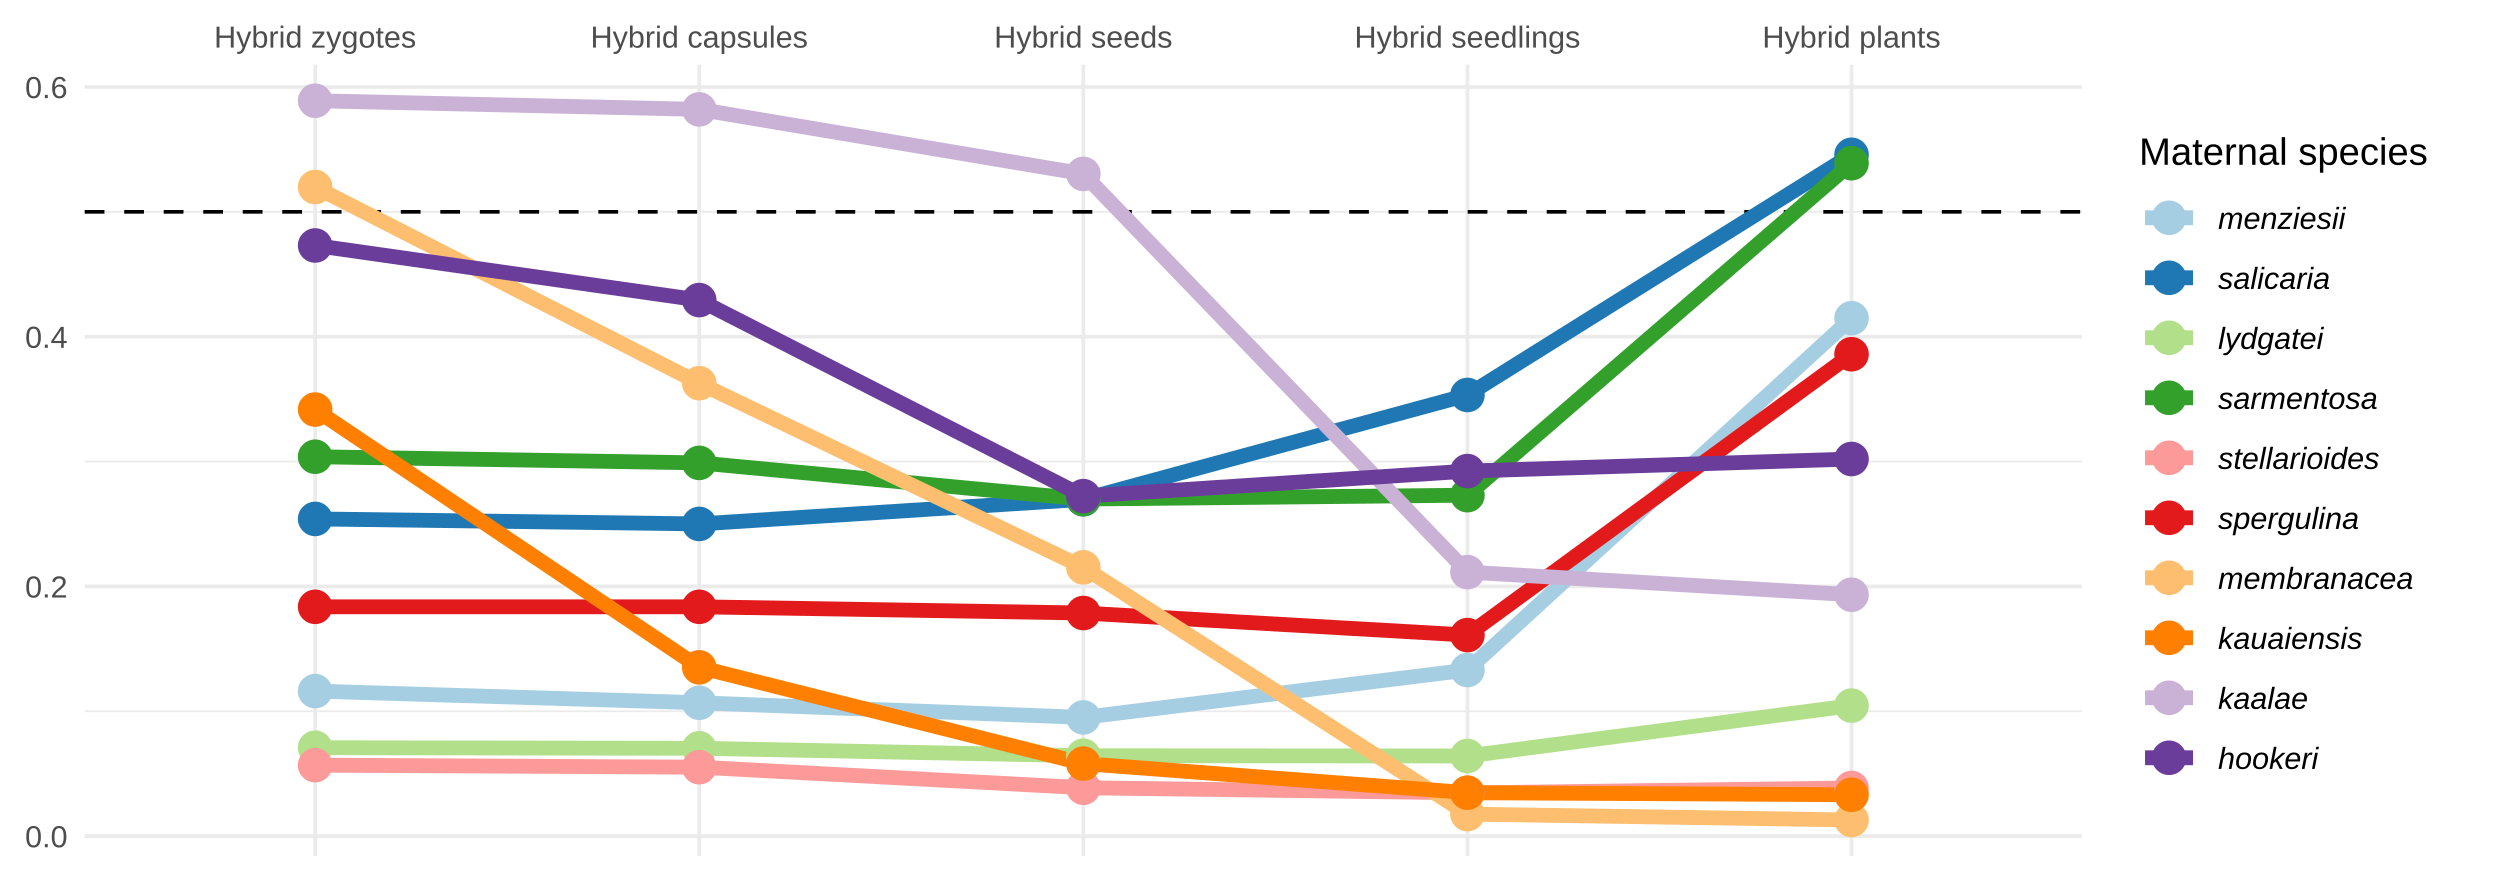
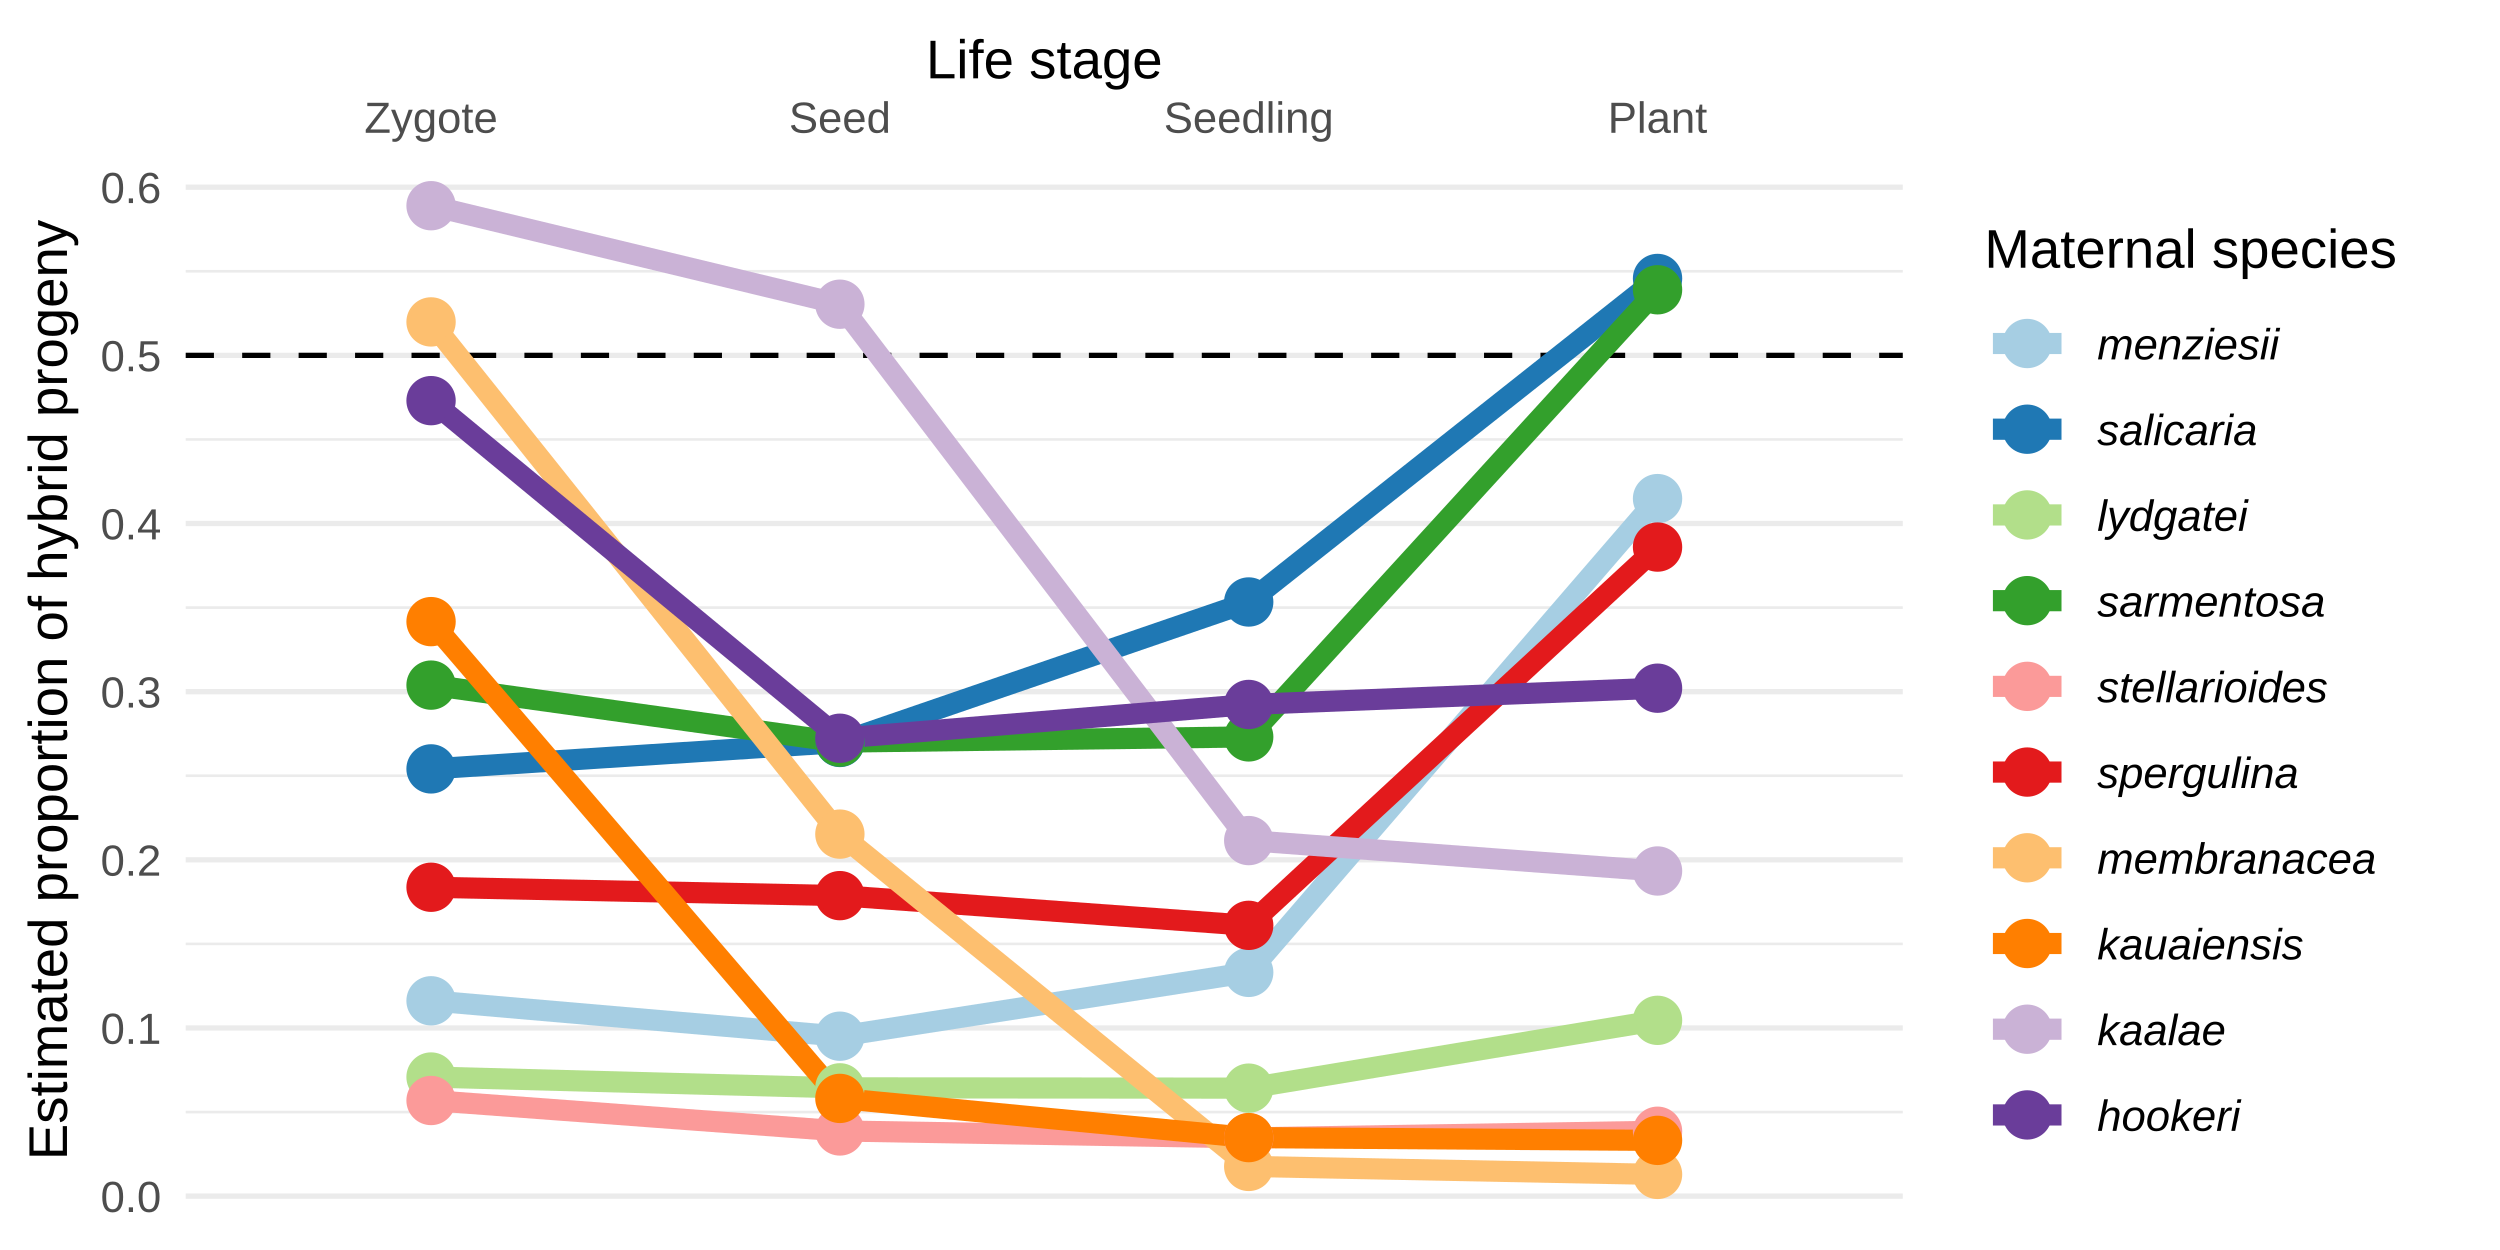
- <svg xmlns="http://www.w3.org/2000/svg" class="svglite" width="720.00pt" height="252.00pt" viewBox="0 0 720.00 252.00">
+ <svg xmlns="http://www.w3.org/2000/svg" class="svglite" width="504.00pt" height="252.00pt" viewBox="0 0 504.00 252.00">
  <defs>
    <style type="text/css">
    .svglite line, .svglite polyline, .svglite polygon, .svglite path, .svglite rect, .svglite circle {
      fill: none;
      stroke: #000000;
      stroke-linecap: round;
      stroke-linejoin: round;
      stroke-miterlimit: 10.00;
    }
    .svglite text {
      white-space: pre;
    }
  </style>
  </defs>
  <rect width="100%" height="100%" style="stroke: none; fill: #FFFFFF;" />
  <defs>
-     <clipPath id="cpMC4wMHw3MjAuMDB8MC4wMHwyNTIuMDA=">
-       <rect x="0.00" y="0.00" width="720.00" height="252.00" />
+     <clipPath id="cpMC4wMHw1MDQuMDB8MC4wMHwyNTIuMDA=">
+       <rect x="0.00" y="0.00" width="504.00" height="252.00" />
    </clipPath>
  </defs>
-   <g clip-path="url(#cpMC4wMHw3MjAuMDB8MC4wMHwyNTIuMDA=)">
+   <g clip-path="url(#cpMC4wMHw1MDQuMDB8MC4wMHwyNTIuMDA=)">
</g>
  <defs>
-     <clipPath id="cpMjQuMzl8NTk5LjYxfDE4LjY1fDI0Ni41Mg==">
-       <rect x="24.39" y="18.65" width="575.21" height="227.87" />
+     <clipPath id="cpMzcuNDR8MzgzLjYxfDMxLjcxfDI0Ni41Mg==">
+       <rect x="37.44" y="31.71" width="346.16" height="214.82" />
    </clipPath>
  </defs>
-   <g clip-path="url(#cpMjQuMzl8NTk5LjYxfDE4LjY1fDI0Ni41Mg==)">
-     <polyline points="24.39,204.85 599.61,204.85 " style="stroke-width: 0.53; stroke: #EBEBEB; stroke-linecap: butt;" />
-     <polyline points="24.39,132.93 599.61,132.93 " style="stroke-width: 0.53; stroke: #EBEBEB; stroke-linecap: butt;" />
-     <polyline points="24.39,61.01 599.61,61.01 " style="stroke-width: 0.53; stroke: #EBEBEB; stroke-linecap: butt;" />
-     <polyline points="24.39,240.81 599.61,240.81 " style="stroke-width: 1.07; stroke: #EBEBEB; stroke-linecap: butt;" />
-     <polyline points="24.39,168.89 599.61,168.89 " style="stroke-width: 1.07; stroke: #EBEBEB; stroke-linecap: butt;" />
-     <polyline points="24.39,96.97 599.61,96.97 " style="stroke-width: 1.07; stroke: #EBEBEB; stroke-linecap: butt;" />
-     <polyline points="24.39,25.05 599.61,25.05 " style="stroke-width: 1.07; stroke: #EBEBEB; stroke-linecap: butt;" />
-     <polyline points="90.76,246.52 90.76,18.65 " style="stroke-width: 1.07; stroke: #EBEBEB; stroke-linecap: butt;" />
-     <polyline points="201.38,246.52 201.38,18.65 " style="stroke-width: 1.07; stroke: #EBEBEB; stroke-linecap: butt;" />
-     <polyline points="312.00,246.52 312.00,18.65 " style="stroke-width: 1.07; stroke: #EBEBEB; stroke-linecap: butt;" />
-     <polyline points="422.62,246.52 422.62,18.65 " style="stroke-width: 1.07; stroke: #EBEBEB; stroke-linecap: butt;" />
-     <polyline points="533.24,246.52 533.24,18.65 " style="stroke-width: 1.07; stroke: #EBEBEB; stroke-linecap: butt;" />
-     <line x1="24.39" y1="61.01" x2="599.61" y2="61.01" style="stroke-width: 1.07; stroke-dasharray: 5.69,5.69; stroke-linecap: butt;" />
-     <polyline points="533.24,91.65 422.62,192.96 312.00,206.62 201.38,202.40 90.76,199.04 " style="stroke-width: 4.27; stroke: #A6CEE3; stroke-linecap: butt;" />
-     <polyline points="533.24,44.58 422.62,113.75 312.00,143.80 201.38,150.89 90.76,149.45 " style="stroke-width: 4.27; stroke: #1F78B4; stroke-linecap: butt;" />
-     <polyline points="533.24,203.21 422.62,217.72 312.00,217.65 201.38,215.51 90.76,215.34 " style="stroke-width: 4.27; stroke: #B2DF8A; stroke-linecap: butt;" />
-     <polyline points="533.24,47.00 422.62,142.61 312.00,143.72 201.38,133.31 90.76,131.54 " style="stroke-width: 4.27; stroke: #33A02C; stroke-linecap: butt;" />
-     <polyline points="533.24,226.93 422.62,228.36 312.00,226.87 201.38,220.95 90.76,220.37 " style="stroke-width: 4.27; stroke: #FB9A99; stroke-linecap: butt;" />
-     <polyline points="533.24,102.02 422.62,182.91 312.00,176.55 201.38,174.76 90.76,174.76 " style="stroke-width: 4.27; stroke: #E31A1C; stroke-linecap: butt;" />
-     <polyline points="533.24,236.16 422.62,234.46 312.00,163.40 201.38,110.36 90.76,53.87 " style="stroke-width: 4.27; stroke: #FDBF6F; stroke-linecap: butt;" />
-     <polyline points="533.24,228.89 422.62,228.30 312.00,219.92 201.38,192.19 90.76,117.95 " style="stroke-width: 4.27; stroke: #FF7F00; stroke-linecap: butt;" />
-     <polyline points="533.24,171.28 422.62,164.77 312.00,50.08 201.38,31.50 90.76,29.01 " style="stroke-width: 4.27; stroke: #CAB2D6; stroke-linecap: butt;" />
-     <polyline points="533.24,132.19 422.62,135.67 312.00,142.89 201.38,86.42 90.76,70.70 " style="stroke-width: 4.27; stroke: #6A3D9A; stroke-linecap: butt;" />
-     <circle cx="533.24" cy="91.65" r="4.62" style="stroke-width: 0.71; stroke: #A6CEE3; fill: #A6CEE3;" />
-     <circle cx="422.62" cy="192.96" r="4.62" style="stroke-width: 0.71; stroke: #A6CEE3; fill: #A6CEE3;" />
-     <circle cx="312.00" cy="206.62" r="4.62" style="stroke-width: 0.71; stroke: #A6CEE3; fill: #A6CEE3;" />
-     <circle cx="201.38" cy="202.40" r="4.62" style="stroke-width: 0.71; stroke: #A6CEE3; fill: #A6CEE3;" />
-     <circle cx="90.76" cy="199.04" r="4.62" style="stroke-width: 0.71; stroke: #A6CEE3; fill: #A6CEE3;" />
-     <circle cx="533.24" cy="44.58" r="4.62" style="stroke-width: 0.71; stroke: #1F78B4; fill: #1F78B4;" />
-     <circle cx="422.62" cy="113.75" r="4.62" style="stroke-width: 0.71; stroke: #1F78B4; fill: #1F78B4;" />
-     <circle cx="312.00" cy="143.80" r="4.62" style="stroke-width: 0.71; stroke: #1F78B4; fill: #1F78B4;" />
-     <circle cx="201.38" cy="150.89" r="4.62" style="stroke-width: 0.71; stroke: #1F78B4; fill: #1F78B4;" />
-     <circle cx="90.76" cy="149.45" r="4.62" style="stroke-width: 0.71; stroke: #1F78B4; fill: #1F78B4;" />
-     <circle cx="533.24" cy="203.21" r="4.62" style="stroke-width: 0.71; stroke: #B2DF8A; fill: #B2DF8A;" />
-     <circle cx="422.62" cy="217.72" r="4.62" style="stroke-width: 0.71; stroke: #B2DF8A; fill: #B2DF8A;" />
-     <circle cx="312.00" cy="217.65" r="4.62" style="stroke-width: 0.71; stroke: #B2DF8A; fill: #B2DF8A;" />
-     <circle cx="201.38" cy="215.51" r="4.62" style="stroke-width: 0.71; stroke: #B2DF8A; fill: #B2DF8A;" />
-     <circle cx="90.76" cy="215.34" r="4.62" style="stroke-width: 0.71; stroke: #B2DF8A; fill: #B2DF8A;" />
-     <circle cx="533.24" cy="47.00" r="4.62" style="stroke-width: 0.71; stroke: #33A02C; fill: #33A02C;" />
-     <circle cx="422.62" cy="142.61" r="4.62" style="stroke-width: 0.71; stroke: #33A02C; fill: #33A02C;" />
-     <circle cx="312.00" cy="143.72" r="4.62" style="stroke-width: 0.71; stroke: #33A02C; fill: #33A02C;" />
-     <circle cx="201.38" cy="133.31" r="4.62" style="stroke-width: 0.71; stroke: #33A02C; fill: #33A02C;" />
-     <circle cx="90.76" cy="131.54" r="4.62" style="stroke-width: 0.71; stroke: #33A02C; fill: #33A02C;" />
-     <circle cx="533.24" cy="226.93" r="4.62" style="stroke-width: 0.71; stroke: #FB9A99; fill: #FB9A99;" />
-     <circle cx="422.62" cy="228.36" r="4.62" style="stroke-width: 0.71; stroke: #FB9A99; fill: #FB9A99;" />
-     <circle cx="312.00" cy="226.87" r="4.62" style="stroke-width: 0.71; stroke: #FB9A99; fill: #FB9A99;" />
-     <circle cx="201.38" cy="220.95" r="4.62" style="stroke-width: 0.71; stroke: #FB9A99; fill: #FB9A99;" />
-     <circle cx="90.76" cy="220.37" r="4.62" style="stroke-width: 0.71; stroke: #FB9A99; fill: #FB9A99;" />
-     <circle cx="533.24" cy="102.02" r="4.62" style="stroke-width: 0.71; stroke: #E31A1C; fill: #E31A1C;" />
-     <circle cx="422.62" cy="182.91" r="4.62" style="stroke-width: 0.71; stroke: #E31A1C; fill: #E31A1C;" />
-     <circle cx="312.00" cy="176.55" r="4.62" style="stroke-width: 0.71; stroke: #E31A1C; fill: #E31A1C;" />
-     <circle cx="201.38" cy="174.76" r="4.62" style="stroke-width: 0.71; stroke: #E31A1C; fill: #E31A1C;" />
-     <circle cx="90.76" cy="174.76" r="4.62" style="stroke-width: 0.71; stroke: #E31A1C; fill: #E31A1C;" />
-     <circle cx="533.24" cy="236.16" r="4.62" style="stroke-width: 0.71; stroke: #FDBF6F; fill: #FDBF6F;" />
-     <circle cx="422.62" cy="234.46" r="4.62" style="stroke-width: 0.71; stroke: #FDBF6F; fill: #FDBF6F;" />
-     <circle cx="312.00" cy="163.40" r="4.62" style="stroke-width: 0.71; stroke: #FDBF6F; fill: #FDBF6F;" />
-     <circle cx="201.38" cy="110.36" r="4.62" style="stroke-width: 0.71; stroke: #FDBF6F; fill: #FDBF6F;" />
-     <circle cx="90.76" cy="53.87" r="4.62" style="stroke-width: 0.71; stroke: #FDBF6F; fill: #FDBF6F;" />
-     <circle cx="533.24" cy="228.89" r="4.62" style="stroke-width: 0.71; stroke: #FF7F00; fill: #FF7F00;" />
-     <circle cx="422.62" cy="228.30" r="4.62" style="stroke-width: 0.71; stroke: #FF7F00; fill: #FF7F00;" />
-     <circle cx="312.00" cy="219.92" r="4.62" style="stroke-width: 0.71; stroke: #FF7F00; fill: #FF7F00;" />
-     <circle cx="201.38" cy="192.19" r="4.62" style="stroke-width: 0.71; stroke: #FF7F00; fill: #FF7F00;" />
-     <circle cx="90.76" cy="117.95" r="4.62" style="stroke-width: 0.71; stroke: #FF7F00; fill: #FF7F00;" />
-     <circle cx="533.24" cy="171.28" r="4.62" style="stroke-width: 0.71; stroke: #CAB2D6; fill: #CAB2D6;" />
-     <circle cx="422.62" cy="164.77" r="4.62" style="stroke-width: 0.71; stroke: #CAB2D6; fill: #CAB2D6;" />
-     <circle cx="312.00" cy="50.08" r="4.62" style="stroke-width: 0.71; stroke: #CAB2D6; fill: #CAB2D6;" />
-     <circle cx="201.38" cy="31.50" r="4.62" style="stroke-width: 0.71; stroke: #CAB2D6; fill: #CAB2D6;" />
-     <circle cx="90.76" cy="29.01" r="4.62" style="stroke-width: 0.71; stroke: #CAB2D6; fill: #CAB2D6;" />
-     <circle cx="533.24" cy="132.19" r="4.62" style="stroke-width: 0.71; stroke: #6A3D9A; fill: #6A3D9A;" />
-     <circle cx="422.62" cy="135.67" r="4.62" style="stroke-width: 0.71; stroke: #6A3D9A; fill: #6A3D9A;" />
-     <circle cx="312.00" cy="142.89" r="4.62" style="stroke-width: 0.71; stroke: #6A3D9A; fill: #6A3D9A;" />
-     <circle cx="201.38" cy="86.42" r="4.62" style="stroke-width: 0.71; stroke: #6A3D9A; fill: #6A3D9A;" />
-     <circle cx="90.76" cy="70.70" r="4.62" style="stroke-width: 0.71; stroke: #6A3D9A; fill: #6A3D9A;" />
+   <g clip-path="url(#cpMzcuNDR8MzgzLjYxfDMxLjcxfDI0Ni41Mg==)">
+     <polyline points="37.44,224.19 383.61,224.19 " style="stroke-width: 0.53; stroke: #EBEBEB; stroke-linecap: butt;" />
+     <polyline points="37.44,190.29 383.61,190.29 " style="stroke-width: 0.53; stroke: #EBEBEB; stroke-linecap: butt;" />
+     <polyline points="37.44,156.39 383.61,156.39 " style="stroke-width: 0.53; stroke: #EBEBEB; stroke-linecap: butt;" />
+     <polyline points="37.44,122.49 383.61,122.49 " style="stroke-width: 0.53; stroke: #EBEBEB; stroke-linecap: butt;" />
+     <polyline points="37.44,88.59 383.61,88.59 " style="stroke-width: 0.53; stroke: #EBEBEB; stroke-linecap: butt;" />
+     <polyline points="37.44,54.69 383.61,54.69 " style="stroke-width: 0.53; stroke: #EBEBEB; stroke-linecap: butt;" />
+     <polyline points="37.44,241.14 383.61,241.14 " style="stroke-width: 1.07; stroke: #EBEBEB; stroke-linecap: butt;" />
+     <polyline points="37.44,207.24 383.61,207.24 " style="stroke-width: 1.07; stroke: #EBEBEB; stroke-linecap: butt;" />
+     <polyline points="37.44,173.34 383.61,173.34 " style="stroke-width: 1.07; stroke: #EBEBEB; stroke-linecap: butt;" />
+     <polyline points="37.44,139.44 383.61,139.44 " style="stroke-width: 1.07; stroke: #EBEBEB; stroke-linecap: butt;" />
+     <polyline points="37.44,105.54 383.61,105.54 " style="stroke-width: 1.07; stroke: #EBEBEB; stroke-linecap: butt;" />
+     <polyline points="37.44,71.64 383.61,71.64 " style="stroke-width: 1.07; stroke: #EBEBEB; stroke-linecap: butt;" />
+     <polyline points="37.44,37.74 383.61,37.74 " style="stroke-width: 1.07; stroke: #EBEBEB; stroke-linecap: butt;" />
+     <line x1="37.44" y1="71.64" x2="383.61" y2="71.64" style="stroke-width: 1.07; stroke-dasharray: 5.69,5.69; stroke-linecap: butt;" />
+     <polyline points="334.16,100.52 251.74,196.03 169.32,208.90 86.90,201.76 " style="stroke-width: 4.27; stroke: #A6CEE3; stroke-linecap: butt;" />
+     <polyline points="334.16,56.14 251.74,121.36 169.32,149.68 86.90,155.01 " style="stroke-width: 4.27; stroke: #1F78B4; stroke-linecap: butt;" />
+     <polyline points="334.16,205.70 251.74,219.37 169.32,219.31 86.90,217.13 " style="stroke-width: 4.27; stroke: #B2DF8A; stroke-linecap: butt;" />
+     <polyline points="334.16,58.42 251.74,148.56 169.32,149.61 86.90,138.12 " style="stroke-width: 4.27; stroke: #33A02C; stroke-linecap: butt;" />
+     <polyline points="334.16,228.06 251.74,229.40 169.32,228.00 86.90,221.86 " style="stroke-width: 4.27; stroke: #FB9A99; stroke-linecap: butt;" />
+     <polyline points="334.16,110.29 251.74,186.55 169.32,180.56 86.90,178.87 " style="stroke-width: 4.27; stroke: #E31A1C; stroke-linecap: butt;" />
+     <polyline points="334.16,236.76 251.74,235.15 169.32,168.16 86.90,64.90 " style="stroke-width: 4.27; stroke: #FDBF6F; stroke-linecap: butt;" />
+     <polyline points="334.16,229.90 251.74,229.34 169.32,221.44 86.90,125.32 " style="stroke-width: 4.27; stroke: #FF7F00; stroke-linecap: butt;" />
+     <polyline points="334.16,175.59 251.74,169.46 169.32,61.33 86.90,41.47 " style="stroke-width: 4.27; stroke: #CAB2D6; stroke-linecap: butt;" />
+     <polyline points="334.16,138.74 251.74,142.02 169.32,148.83 86.90,80.77 " style="stroke-width: 4.27; stroke: #6A3D9A; stroke-linecap: butt;" />
+     <circle cx="334.16" cy="100.52" r="4.62" style="stroke-width: 0.71; stroke: #A6CEE3; fill: #A6CEE3;" />
+     <circle cx="251.74" cy="196.03" r="4.62" style="stroke-width: 0.71; stroke: #A6CEE3; fill: #A6CEE3;" />
+     <circle cx="169.32" cy="208.90" r="4.62" style="stroke-width: 0.71; stroke: #A6CEE3; fill: #A6CEE3;" />
+     <circle cx="86.90" cy="201.76" r="4.62" style="stroke-width: 0.71; stroke: #A6CEE3; fill: #A6CEE3;" />
+     <circle cx="334.16" cy="56.14" r="4.62" style="stroke-width: 0.71; stroke: #1F78B4; fill: #1F78B4;" />
+     <circle cx="251.74" cy="121.36" r="4.62" style="stroke-width: 0.71; stroke: #1F78B4; fill: #1F78B4;" />
+     <circle cx="169.32" cy="149.68" r="4.62" style="stroke-width: 0.71; stroke: #1F78B4; fill: #1F78B4;" />
+     <circle cx="86.90" cy="155.01" r="4.62" style="stroke-width: 0.71; stroke: #1F78B4; fill: #1F78B4;" />
+     <circle cx="334.16" cy="205.70" r="4.62" style="stroke-width: 0.71; stroke: #B2DF8A; fill: #B2DF8A;" />
+     <circle cx="251.74" cy="219.37" r="4.62" style="stroke-width: 0.71; stroke: #B2DF8A; fill: #B2DF8A;" />
+     <circle cx="169.32" cy="219.31" r="4.62" style="stroke-width: 0.71; stroke: #B2DF8A; fill: #B2DF8A;" />
+     <circle cx="86.90" cy="217.13" r="4.62" style="stroke-width: 0.71; stroke: #B2DF8A; fill: #B2DF8A;" />
+     <circle cx="334.16" cy="58.42" r="4.62" style="stroke-width: 0.71; stroke: #33A02C; fill: #33A02C;" />
+     <circle cx="251.74" cy="148.56" r="4.62" style="stroke-width: 0.71; stroke: #33A02C; fill: #33A02C;" />
+     <circle cx="169.32" cy="149.61" r="4.62" style="stroke-width: 0.71; stroke: #33A02C; fill: #33A02C;" />
+     <circle cx="86.90" cy="138.12" r="4.62" style="stroke-width: 0.71; stroke: #33A02C; fill: #33A02C;" />
+     <circle cx="334.16" cy="228.06" r="4.62" style="stroke-width: 0.71; stroke: #FB9A99; fill: #FB9A99;" />
+     <circle cx="251.74" cy="229.40" r="4.62" style="stroke-width: 0.71; stroke: #FB9A99; fill: #FB9A99;" />
+     <circle cx="169.32" cy="228.00" r="4.62" style="stroke-width: 0.71; stroke: #FB9A99; fill: #FB9A99;" />
+     <circle cx="86.90" cy="221.86" r="4.62" style="stroke-width: 0.71; stroke: #FB9A99; fill: #FB9A99;" />
+     <circle cx="334.16" cy="110.29" r="4.62" style="stroke-width: 0.71; stroke: #E31A1C; fill: #E31A1C;" />
+     <circle cx="251.74" cy="186.55" r="4.62" style="stroke-width: 0.71; stroke: #E31A1C; fill: #E31A1C;" />
+     <circle cx="169.32" cy="180.56" r="4.62" style="stroke-width: 0.71; stroke: #E31A1C; fill: #E31A1C;" />
+     <circle cx="86.90" cy="178.87" r="4.62" style="stroke-width: 0.71; stroke: #E31A1C; fill: #E31A1C;" />
+     <circle cx="334.16" cy="236.76" r="4.62" style="stroke-width: 0.71; stroke: #FDBF6F; fill: #FDBF6F;" />
+     <circle cx="251.74" cy="235.15" r="4.62" style="stroke-width: 0.71; stroke: #FDBF6F; fill: #FDBF6F;" />
+     <circle cx="169.32" cy="168.16" r="4.62" style="stroke-width: 0.71; stroke: #FDBF6F; fill: #FDBF6F;" />
+     <circle cx="86.90" cy="64.90" r="4.62" style="stroke-width: 0.71; stroke: #FDBF6F; fill: #FDBF6F;" />
+     <circle cx="334.16" cy="229.90" r="4.62" style="stroke-width: 0.71; stroke: #FF7F00; fill: #FF7F00;" />
+     <circle cx="251.74" cy="229.34" r="4.62" style="stroke-width: 0.71; stroke: #FF7F00; fill: #FF7F00;" />
+     <circle cx="169.32" cy="221.44" r="4.62" style="stroke-width: 0.71; stroke: #FF7F00; fill: #FF7F00;" />
+     <circle cx="86.90" cy="125.32" r="4.62" style="stroke-width: 0.71; stroke: #FF7F00; fill: #FF7F00;" />
+     <circle cx="334.16" cy="175.59" r="4.62" style="stroke-width: 0.71; stroke: #CAB2D6; fill: #CAB2D6;" />
+     <circle cx="251.74" cy="169.46" r="4.62" style="stroke-width: 0.71; stroke: #CAB2D6; fill: #CAB2D6;" />
+     <circle cx="169.32" cy="61.33" r="4.62" style="stroke-width: 0.71; stroke: #CAB2D6; fill: #CAB2D6;" />
+     <circle cx="86.90" cy="41.47" r="4.62" style="stroke-width: 0.71; stroke: #CAB2D6; fill: #CAB2D6;" />
+     <circle cx="334.16" cy="138.74" r="4.62" style="stroke-width: 0.71; stroke: #6A3D9A; fill: #6A3D9A;" />
+     <circle cx="251.74" cy="142.02" r="4.62" style="stroke-width: 0.71; stroke: #6A3D9A; fill: #6A3D9A;" />
+     <circle cx="169.32" cy="148.83" r="4.62" style="stroke-width: 0.71; stroke: #6A3D9A; fill: #6A3D9A;" />
+     <circle cx="86.90" cy="80.77" r="4.62" style="stroke-width: 0.71; stroke: #6A3D9A; fill: #6A3D9A;" />
  </g>
-   <g clip-path="url(#cpMC4wMHw3MjAuMDB8MC4wMHwyNTIuMDA=)">
-     <text x="90.76" y="13.72" text-anchor="middle" style="font-size: 8.80px;fill: #4D4D4D; font-family: &quot;Arial&quot;;">Hybrid zygotes</text>
-     <text x="201.38" y="13.72" text-anchor="middle" style="font-size: 8.80px;fill: #4D4D4D; font-family: &quot;Arial&quot;;">Hybrid capsules</text>
-     <text x="312.00" y="13.72" text-anchor="middle" style="font-size: 8.80px;fill: #4D4D4D; font-family: &quot;Arial&quot;;">Hybrid seeds</text>
-     <text x="422.62" y="13.72" text-anchor="middle" style="font-size: 8.80px;fill: #4D4D4D; font-family: &quot;Arial&quot;;">Hybrid seedlings</text>
-     <text x="533.24" y="13.72" text-anchor="middle" style="font-size: 8.80px;fill: #4D4D4D; font-family: &quot;Arial&quot;;">Hybrid plants</text>
-     <text x="19.46" y="244.02" text-anchor="end" style="font-size: 8.80px;fill: #4D4D4D; font-family: &quot;Arial&quot;;">0.0</text>
-     <text x="19.46" y="172.10" text-anchor="end" style="font-size: 8.80px;fill: #4D4D4D; font-family: &quot;Arial&quot;;">0.2</text>
-     <text x="19.46" y="100.18" text-anchor="end" style="font-size: 8.80px;fill: #4D4D4D; font-family: &quot;Arial&quot;;">0.4</text>
-     <text x="19.46" y="28.26" text-anchor="end" style="font-size: 8.80px;fill: #4D4D4D; font-family: &quot;Arial&quot;;">0.6</text>
-     <text x="616.05" y="47.46" style="font-size: 11.00px; font-family: &quot;Arial&quot;;">Maternal species</text>
-     <line x1="617.77" y1="62.72" x2="631.60" y2="62.72" style="stroke-width: 4.27; stroke: #A6CEE3; stroke-linecap: butt;" />
-     <circle cx="624.69" cy="62.72" r="4.62" style="stroke-width: 0.71; stroke: #A6CEE3; fill: #A6CEE3;" />
-     <line x1="617.77" y1="80.00" x2="631.60" y2="80.00" style="stroke-width: 4.27; stroke: #1F78B4; stroke-linecap: butt;" />
-     <circle cx="624.69" cy="80.00" r="4.62" style="stroke-width: 0.71; stroke: #1F78B4; fill: #1F78B4;" />
-     <line x1="617.77" y1="97.28" x2="631.60" y2="97.28" style="stroke-width: 4.27; stroke: #B2DF8A; stroke-linecap: butt;" />
-     <circle cx="624.69" cy="97.28" r="4.62" style="stroke-width: 0.71; stroke: #B2DF8A; fill: #B2DF8A;" />
-     <line x1="617.77" y1="114.56" x2="631.60" y2="114.56" style="stroke-width: 4.27; stroke: #33A02C; stroke-linecap: butt;" />
-     <circle cx="624.69" cy="114.56" r="4.62" style="stroke-width: 0.71; stroke: #33A02C; fill: #33A02C;" />
-     <line x1="617.77" y1="131.84" x2="631.60" y2="131.84" style="stroke-width: 4.27; stroke: #FB9A99; stroke-linecap: butt;" />
-     <circle cx="624.69" cy="131.84" r="4.62" style="stroke-width: 0.71; stroke: #FB9A99; fill: #FB9A99;" />
-     <line x1="617.77" y1="149.12" x2="631.60" y2="149.12" style="stroke-width: 4.27; stroke: #E31A1C; stroke-linecap: butt;" />
-     <circle cx="624.69" cy="149.12" r="4.62" style="stroke-width: 0.71; stroke: #E31A1C; fill: #E31A1C;" />
-     <line x1="617.77" y1="166.40" x2="631.60" y2="166.40" style="stroke-width: 4.27; stroke: #FDBF6F; stroke-linecap: butt;" />
-     <circle cx="624.69" cy="166.40" r="4.62" style="stroke-width: 0.71; stroke: #FDBF6F; fill: #FDBF6F;" />
-     <line x1="617.77" y1="183.68" x2="631.60" y2="183.68" style="stroke-width: 4.27; stroke: #FF7F00; stroke-linecap: butt;" />
-     <circle cx="624.69" cy="183.68" r="4.62" style="stroke-width: 0.71; stroke: #FF7F00; fill: #FF7F00;" />
-     <line x1="617.77" y1="200.96" x2="631.60" y2="200.96" style="stroke-width: 4.27; stroke: #CAB2D6; stroke-linecap: butt;" />
-     <circle cx="624.69" cy="200.96" r="4.62" style="stroke-width: 0.71; stroke: #CAB2D6; fill: #CAB2D6;" />
-     <line x1="617.77" y1="218.24" x2="631.60" y2="218.24" style="stroke-width: 4.27; stroke: #6A3D9A; stroke-linecap: butt;" />
-     <circle cx="624.69" cy="218.24" r="4.62" style="stroke-width: 0.71; stroke: #6A3D9A; fill: #6A3D9A;" />
-     <text x="638.81" y="65.93" style="font-size: 8.80px; font-style: italic; font-family: &quot;Arial&quot;;">menziesii</text>
-     <text x="638.81" y="83.21" style="font-size: 8.80px; font-style: italic; font-family: &quot;Arial&quot;;">salicaria</text>
-     <text x="638.81" y="100.49" style="font-size: 8.80px; font-style: italic; font-family: &quot;Arial&quot;;">lydgatei</text>
-     <text x="638.81" y="117.77" style="font-size: 8.80px; font-style: italic; font-family: &quot;Arial&quot;;">sarmentosa</text>
-     <text x="638.81" y="135.05" style="font-size: 8.80px; font-style: italic; font-family: &quot;Arial&quot;;">stellarioides</text>
-     <text x="638.81" y="152.33" style="font-size: 8.80px; font-style: italic; font-family: &quot;Arial&quot;;">spergulina</text>
-     <text x="638.81" y="169.61" style="font-size: 8.80px; font-style: italic; font-family: &quot;Arial&quot;;">membranacea</text>
-     <text x="638.81" y="186.89" style="font-size: 8.80px; font-style: italic; font-family: &quot;Arial&quot;;">kauaiensis</text>
-     <text x="638.81" y="204.17" style="font-size: 8.80px; font-style: italic; font-family: &quot;Arial&quot;;">kaalae</text>
-     <text x="638.81" y="221.45" style="font-size: 8.80px; font-style: italic; font-family: &quot;Arial&quot;;">hookeri</text>
+   <g clip-path="url(#cpMC4wMHw1MDQuMDB8MC4wMHwyNTIuMDA=)">
+     <text x="86.90" y="26.77" text-anchor="middle" style="font-size: 8.80px;fill: #4D4D4D; font-family: &quot;Arial&quot;;">Zygote</text>
+     <text x="169.32" y="26.77" text-anchor="middle" style="font-size: 8.80px;fill: #4D4D4D; font-family: &quot;Arial&quot;;">Seed</text>
+     <text x="251.74" y="26.77" text-anchor="middle" style="font-size: 8.80px;fill: #4D4D4D; font-family: &quot;Arial&quot;;">Seedling</text>
+     <text x="334.16" y="26.77" text-anchor="middle" style="font-size: 8.80px;fill: #4D4D4D; font-family: &quot;Arial&quot;;">Plant</text>
+     <text x="32.51" y="244.34" text-anchor="end" style="font-size: 8.80px;fill: #4D4D4D; font-family: &quot;Arial&quot;;">0.0</text>
+     <text x="32.51" y="210.44" text-anchor="end" style="font-size: 8.80px;fill: #4D4D4D; font-family: &quot;Arial&quot;;">0.1</text>
+     <text x="32.51" y="176.54" text-anchor="end" style="font-size: 8.80px;fill: #4D4D4D; font-family: &quot;Arial&quot;;">0.2</text>
+     <text x="32.51" y="142.64" text-anchor="end" style="font-size: 8.80px;fill: #4D4D4D; font-family: &quot;Arial&quot;;">0.3</text>
+     <text x="32.51" y="108.74" text-anchor="end" style="font-size: 8.80px;fill: #4D4D4D; font-family: &quot;Arial&quot;;">0.4</text>
+     <text x="32.51" y="74.84" text-anchor="end" style="font-size: 8.80px;fill: #4D4D4D; font-family: &quot;Arial&quot;;">0.5</text>
+     <text x="32.51" y="40.94" text-anchor="end" style="font-size: 8.80px;fill: #4D4D4D; font-family: &quot;Arial&quot;;">0.6</text>
+     <text x="210.53" y="15.79" text-anchor="middle" style="font-size: 11.00px; font-family: &quot;Arial&quot;;">Life stage</text>
+     <text transform="translate(13.50,139.11) rotate(-90)" text-anchor="middle" style="font-size: 11.00px; font-family: &quot;Arial&quot;;">Estimated proportion of hybrid progeny</text>
+     <text x="400.05" y="53.98" style="font-size: 11.00px; font-family: &quot;Arial&quot;;">Maternal species</text>
+     <line x1="401.77" y1="69.25" x2="415.60" y2="69.25" style="stroke-width: 4.27; stroke: #A6CEE3; stroke-linecap: butt;" />
+     <circle cx="408.69" cy="69.25" r="4.62" style="stroke-width: 0.71; stroke: #A6CEE3; fill: #A6CEE3;" />
+     <line x1="401.77" y1="86.53" x2="415.60" y2="86.53" style="stroke-width: 4.27; stroke: #1F78B4; stroke-linecap: butt;" />
+     <circle cx="408.69" cy="86.53" r="4.62" style="stroke-width: 0.71; stroke: #1F78B4; fill: #1F78B4;" />
+     <line x1="401.77" y1="103.81" x2="415.60" y2="103.81" style="stroke-width: 4.27; stroke: #B2DF8A; stroke-linecap: butt;" />
+     <circle cx="408.69" cy="103.81" r="4.62" style="stroke-width: 0.71; stroke: #B2DF8A; fill: #B2DF8A;" />
+     <line x1="401.77" y1="121.09" x2="415.60" y2="121.09" style="stroke-width: 4.27; stroke: #33A02C; stroke-linecap: butt;" />
+     <circle cx="408.69" cy="121.09" r="4.62" style="stroke-width: 0.71; stroke: #33A02C; fill: #33A02C;" />
+     <line x1="401.77" y1="138.37" x2="415.60" y2="138.37" style="stroke-width: 4.27; stroke: #FB9A99; stroke-linecap: butt;" />
+     <circle cx="408.69" cy="138.37" r="4.62" style="stroke-width: 0.71; stroke: #FB9A99; fill: #FB9A99;" />
+     <line x1="401.77" y1="155.65" x2="415.60" y2="155.65" style="stroke-width: 4.27; stroke: #E31A1C; stroke-linecap: butt;" />
+     <circle cx="408.69" cy="155.65" r="4.62" style="stroke-width: 0.71; stroke: #E31A1C; fill: #E31A1C;" />
+     <line x1="401.77" y1="172.93" x2="415.60" y2="172.93" style="stroke-width: 4.27; stroke: #FDBF6F; stroke-linecap: butt;" />
+     <circle cx="408.69" cy="172.93" r="4.62" style="stroke-width: 0.71; stroke: #FDBF6F; fill: #FDBF6F;" />
+     <line x1="401.77" y1="190.21" x2="415.60" y2="190.21" style="stroke-width: 4.27; stroke: #FF7F00; stroke-linecap: butt;" />
+     <circle cx="408.69" cy="190.21" r="4.62" style="stroke-width: 0.71; stroke: #FF7F00; fill: #FF7F00;" />
+     <line x1="401.77" y1="207.49" x2="415.60" y2="207.49" style="stroke-width: 4.27; stroke: #CAB2D6; stroke-linecap: butt;" />
+     <circle cx="408.69" cy="207.49" r="4.62" style="stroke-width: 0.71; stroke: #CAB2D6; fill: #CAB2D6;" />
+     <line x1="401.77" y1="224.77" x2="415.60" y2="224.77" style="stroke-width: 4.27; stroke: #6A3D9A; stroke-linecap: butt;" />
+     <circle cx="408.69" cy="224.77" r="4.62" style="stroke-width: 0.71; stroke: #6A3D9A; fill: #6A3D9A;" />
+     <text x="422.81" y="72.46" style="font-size: 8.80px; font-style: italic; font-family: &quot;Arial&quot;;">menziesii</text>
+     <text x="422.81" y="89.74" style="font-size: 8.80px; font-style: italic; font-family: &quot;Arial&quot;;">salicaria</text>
+     <text x="422.81" y="107.02" style="font-size: 8.80px; font-style: italic; font-family: &quot;Arial&quot;;">lydgatei</text>
+     <text x="422.81" y="124.30" style="font-size: 8.80px; font-style: italic; font-family: &quot;Arial&quot;;">sarmentosa</text>
+     <text x="422.81" y="141.58" style="font-size: 8.80px; font-style: italic; font-family: &quot;Arial&quot;;">stellarioides</text>
+     <text x="422.81" y="158.86" style="font-size: 8.80px; font-style: italic; font-family: &quot;Arial&quot;;">spergulina</text>
+     <text x="422.81" y="176.14" style="font-size: 8.80px; font-style: italic; font-family: &quot;Arial&quot;;">membranacea</text>
+     <text x="422.81" y="193.42" style="font-size: 8.80px; font-style: italic; font-family: &quot;Arial&quot;;">kauaiensis</text>
+     <text x="422.81" y="210.70" style="font-size: 8.80px; font-style: italic; font-family: &quot;Arial&quot;;">kaalae</text>
+     <text x="422.81" y="227.98" style="font-size: 8.80px; font-style: italic; font-family: &quot;Arial&quot;;">hookeri</text>
  </g>
</svg>
